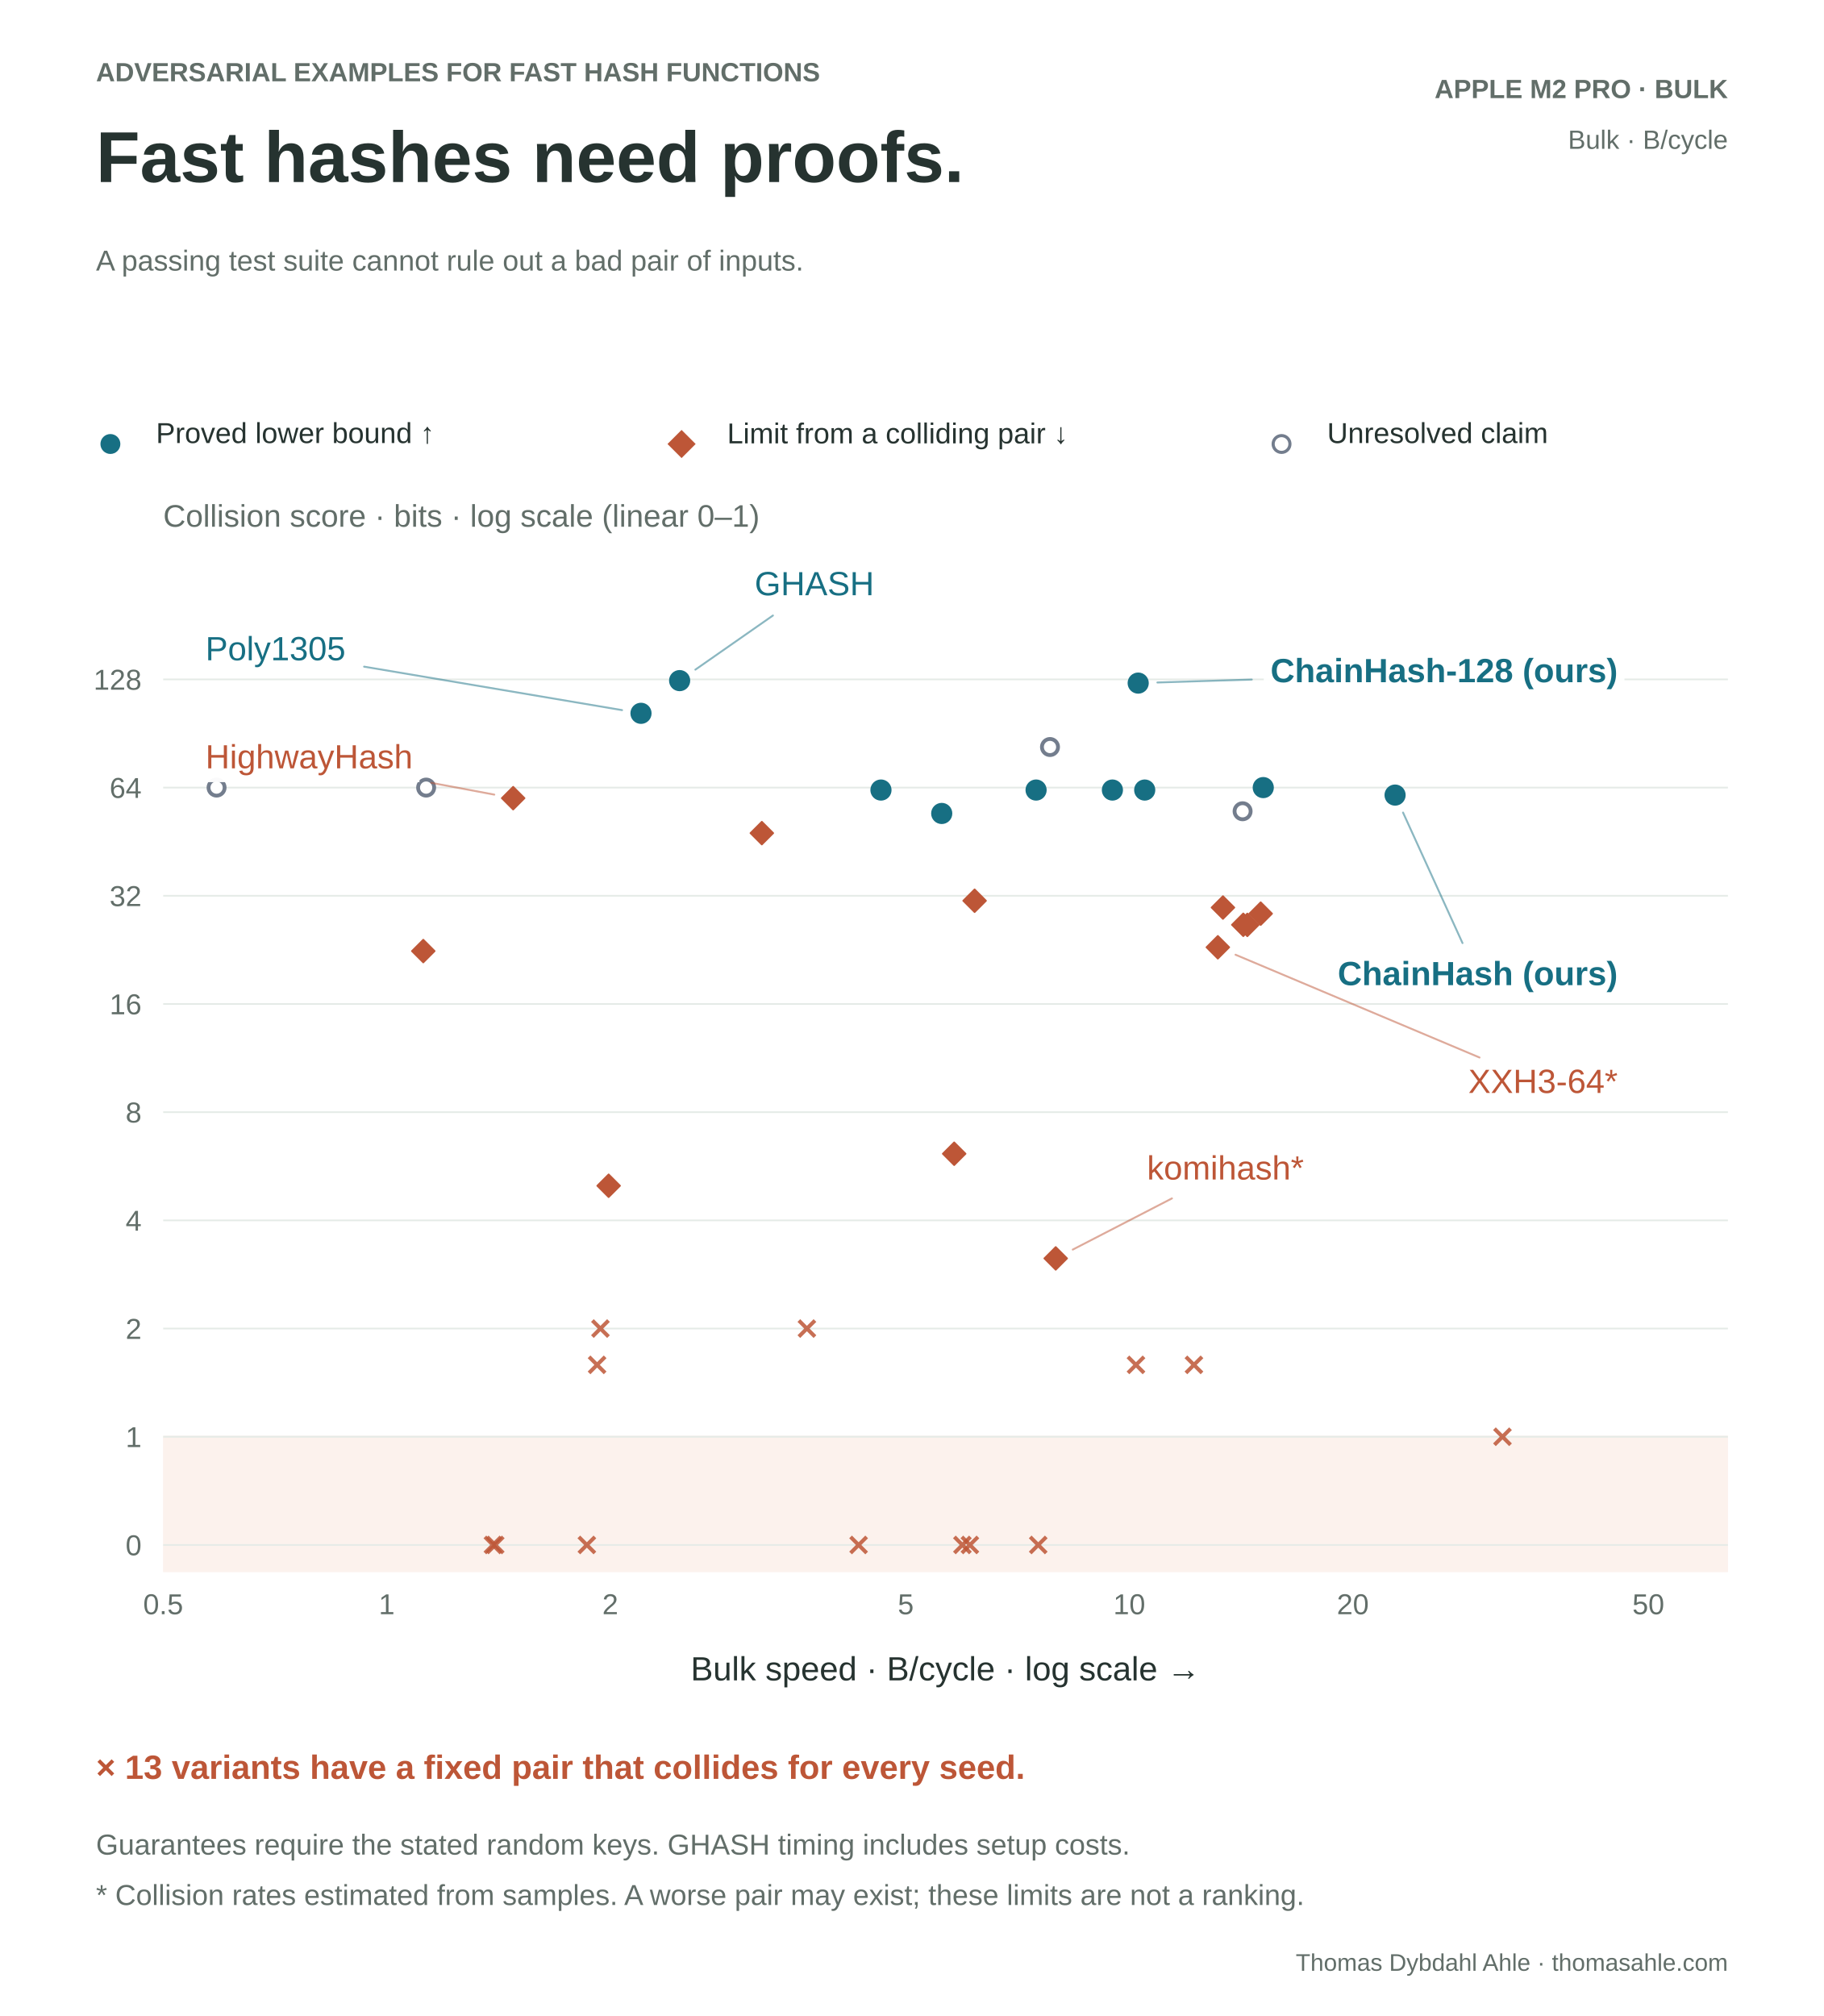
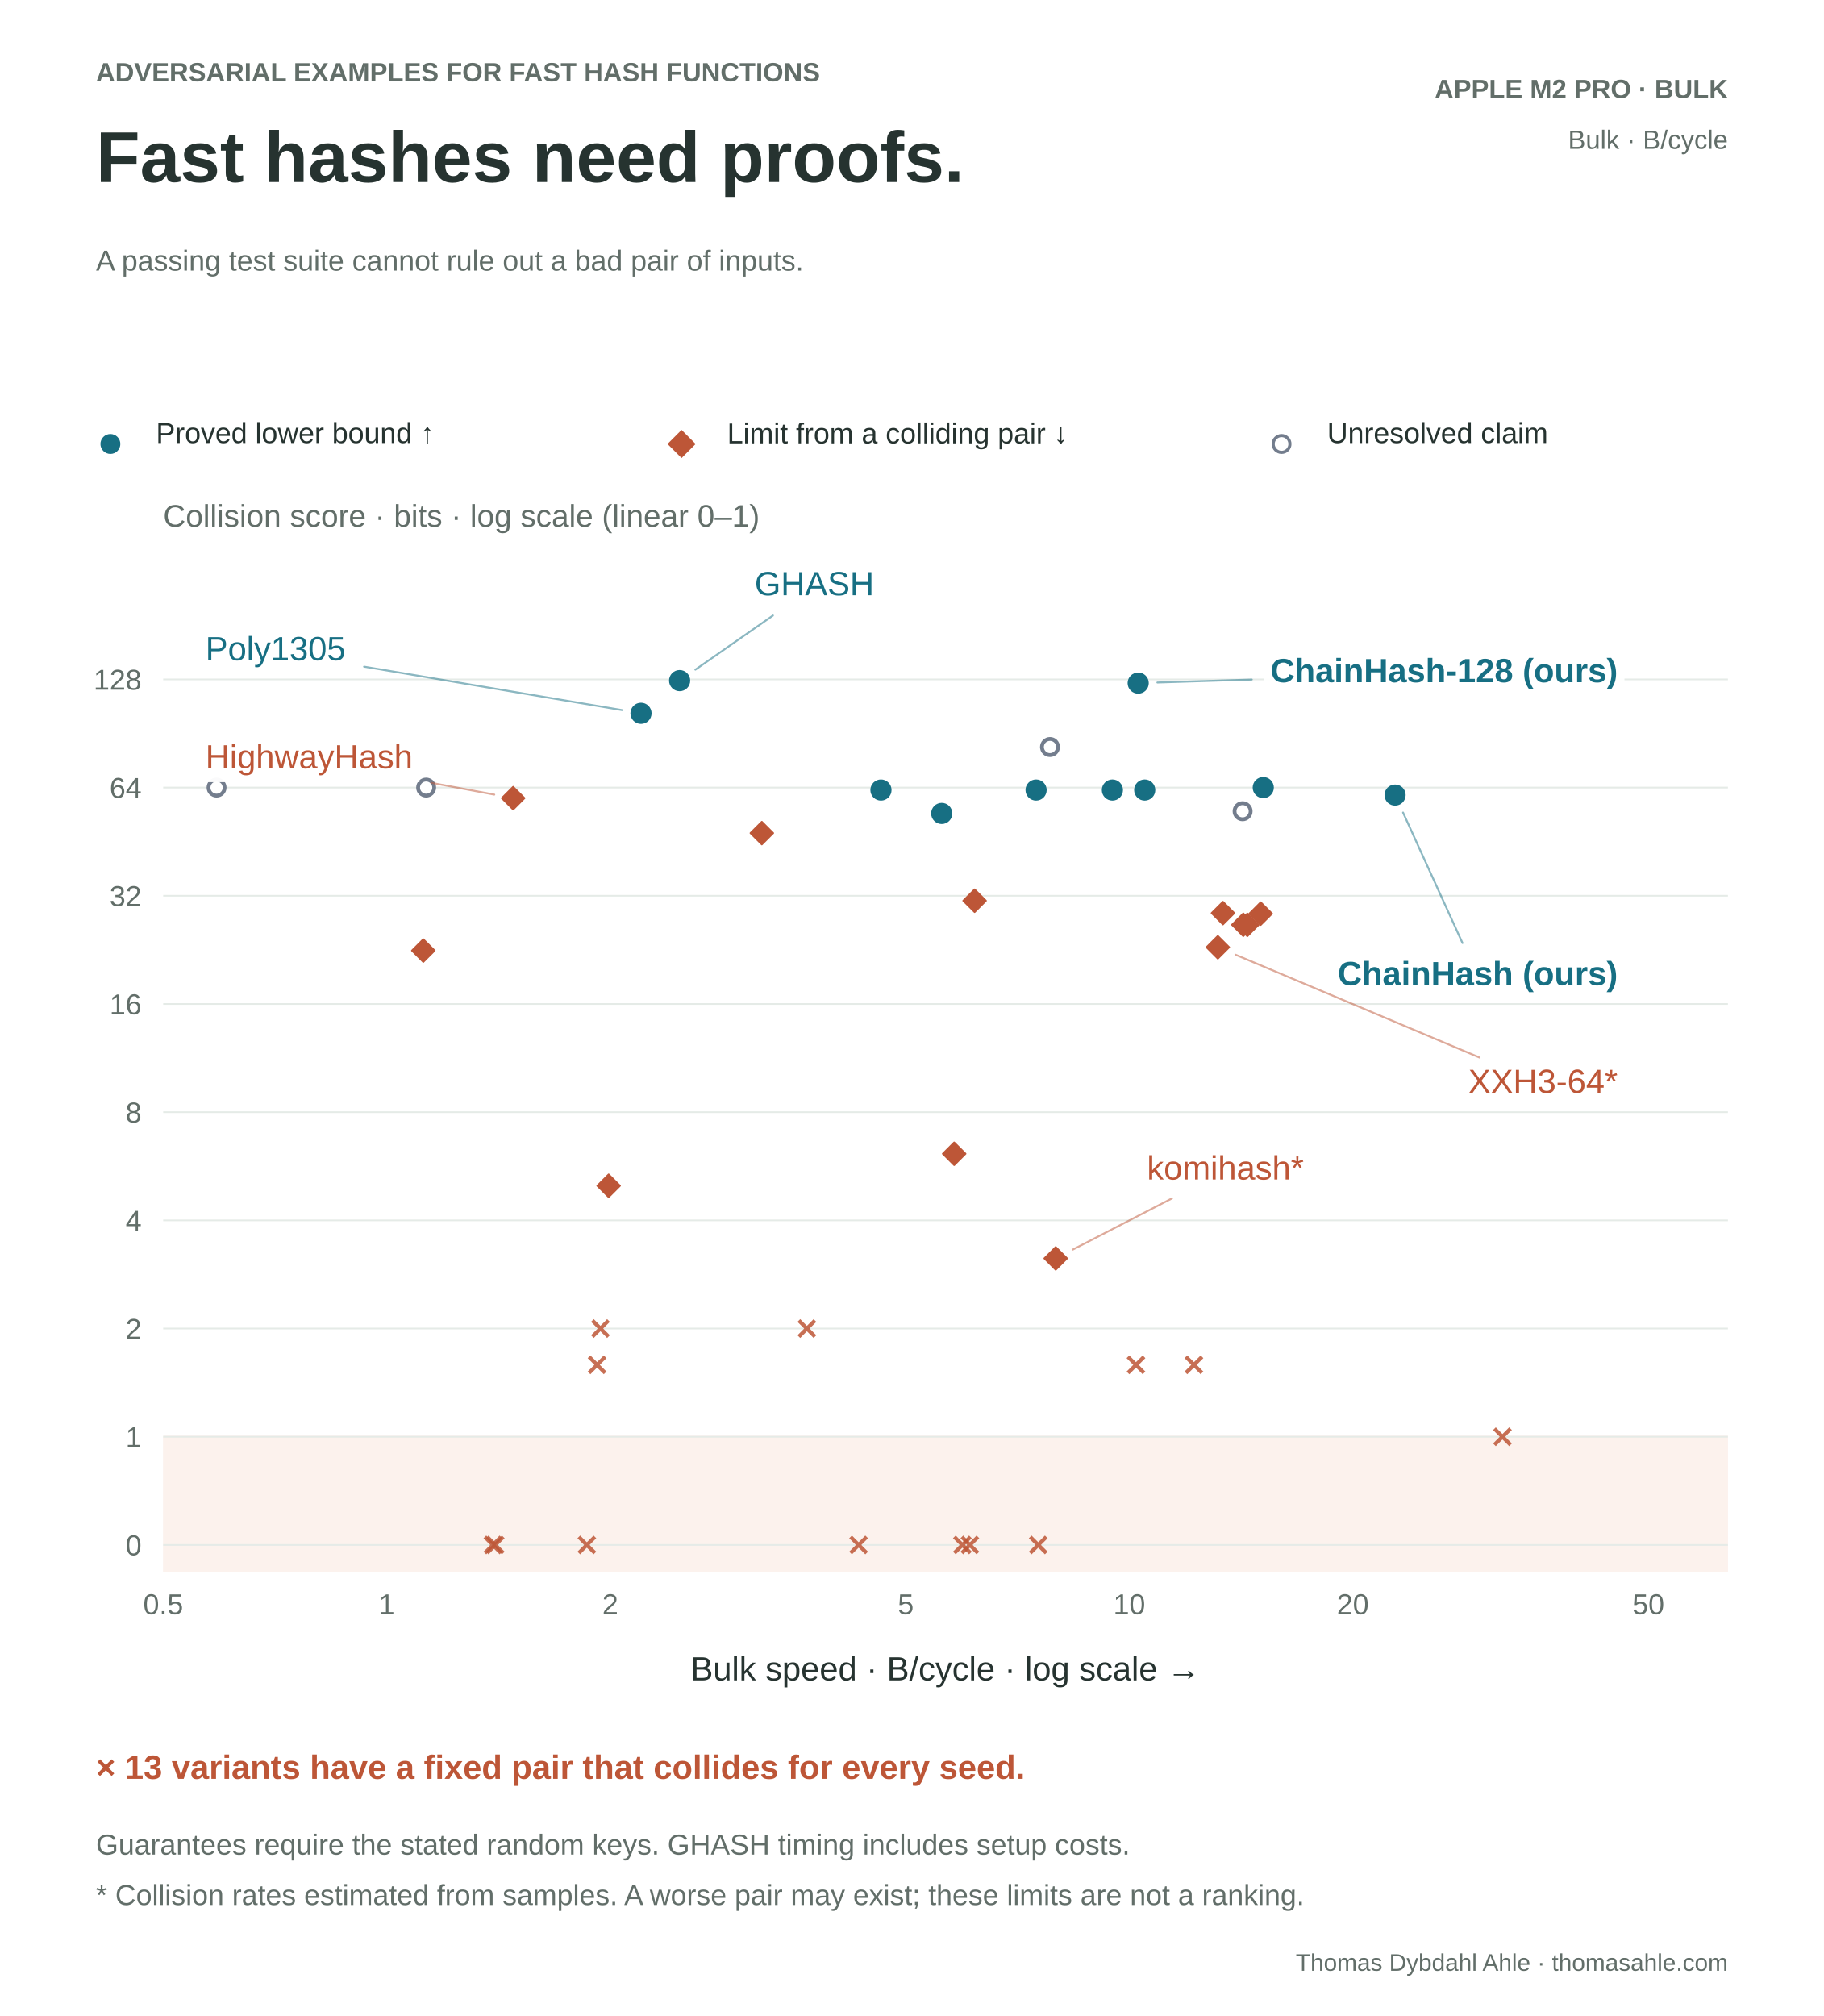
<svg xmlns="http://www.w3.org/2000/svg" xmlns:xlink="http://www.w3.org/1999/xlink" width="760pt" height="840pt" viewBox="0 0 760 840" version="1.1" role="img" aria-label="Fast hashes need proofs: collision bounds versus bulk speed on APPLE M2 PRO. Logarithmic axes; score is linear from zero to one bit.">
  <defs>
    <style type="text/css">*{stroke-linejoin: round; stroke-linecap: butt}</style>
  </defs>
  <g id="figure_1">
    <g id="patch_1">
      <path d="M 0 840  L 760 840  L 760 0  L 0 0  z " style="fill: #ffffff" />
    </g>
    <g id="axes_1">
      <g id="patch_2">
        <path d="M 68 655  L 720 655  L 720 238  L 68 238  z " style="fill: #ffffff" />
      </g>
      <g id="patch_3">
        <path d="M 68 655  L 720 655  L 720 598.649  L 68 598.649  z " clip-path="url(#p61b7d309a4)" style="fill: #fcf2ed; stroke: #fcf2ed; stroke-linejoin: miter" />
      </g>
      <g id="matplotlib.axis_1">
        <g id="xtick_1">
          <g id="line2d_1" />
          <g id="text_1">
            <text style="fill: #626e69; font: 12px 'Arial', 'DejaVu Sans', sans-serif; text-anchor: middle" x="68" y="672.589" transform="rotate(-0 68 672.5894)">0.5</text>
          </g>
        </g>
        <g id="xtick_2">
          <g id="line2d_2" />
          <g id="text_2">
            <text style="fill: #626e69; font: 12px 'Arial', 'DejaVu Sans', sans-serif; text-anchor: middle" x="161.143" y="672.589" transform="rotate(-0 161.1429 672.5894)">1</text>
          </g>
        </g>
        <g id="xtick_3">
          <g id="line2d_3" />
          <g id="text_3">
            <text style="fill: #626e69; font: 12px 'Arial', 'DejaVu Sans', sans-serif; text-anchor: middle" x="254.286" y="672.589" transform="rotate(-0 254.2857 672.5894)">2</text>
          </g>
        </g>
        <g id="xtick_4">
          <g id="line2d_4" />
          <g id="text_4">
            <text style="fill: #626e69; font: 12px 'Arial', 'DejaVu Sans', sans-serif; text-anchor: middle" x="377.414" y="672.589" transform="rotate(-0 377.4139 672.5894)">5</text>
          </g>
        </g>
        <g id="xtick_5">
          <g id="line2d_5" />
          <g id="text_5">
            <text style="fill: #626e69; font: 12px 'Arial', 'DejaVu Sans', sans-serif; text-anchor: middle" x="470.557" y="672.589" transform="rotate(-0 470.5567 672.5894)">10</text>
          </g>
        </g>
        <g id="xtick_6">
          <g id="line2d_6" />
          <g id="text_6">
            <text style="fill: #626e69; font: 12px 'Arial', 'DejaVu Sans', sans-serif; text-anchor: middle" x="563.7" y="672.589" transform="rotate(-0 563.6996 672.5894)">20</text>
          </g>
        </g>
        <g id="xtick_7">
          <g id="line2d_7" />
          <g id="text_7">
            <text style="fill: #626e69; font: 12px 'Arial', 'DejaVu Sans', sans-serif; text-anchor: middle" x="686.828" y="672.589" transform="rotate(-0 686.8277 672.5894)">50</text>
          </g>
        </g>
        <g id="text_8">
          <text style="fill: #263330; font: 14px 'Arial', 'DejaVu Sans', sans-serif; text-anchor: middle" x="394" y="700.166" transform="rotate(-0 394 700.1659)">Bulk speed · B/cycle · log scale  →</text>
        </g>
      </g>
      <g id="matplotlib.axis_2">
        <g id="ytick_1">
          <g id="line2d_8">
            <path d="M 68 643.73  L 720 643.73  " clip-path="url(#p61b7d309a4)" style="fill: none; stroke: #e5ebe7; stroke-width: 0.7; stroke-linecap: square" />
          </g>
          <g id="line2d_9" />
          <g id="text_9">
            <text style="fill: #626e69; font: 12px 'Arial', 'DejaVu Sans', sans-serif; text-anchor: end" x="59" y="648.024" transform="rotate(-0 59 648.0244)">0</text>
          </g>
        </g>
        <g id="ytick_2">
          <g id="line2d_10">
            <path d="M 68 598.649  L 720 598.649  " clip-path="url(#p61b7d309a4)" style="fill: none; stroke: #e5ebe7; stroke-width: 0.7; stroke-linecap: square" />
          </g>
          <g id="line2d_11" />
          <g id="text_10">
            <text style="fill: #626e69; font: 12px 'Arial', 'DejaVu Sans', sans-serif; text-anchor: end" x="59" y="602.943" transform="rotate(-0 59 602.9433)">1</text>
          </g>
        </g>
        <g id="ytick_3">
          <g id="line2d_12">
            <path d="M 68 553.568  L 720 553.568  " clip-path="url(#p61b7d309a4)" style="fill: none; stroke: #e5ebe7; stroke-width: 0.7; stroke-linecap: square" />
          </g>
          <g id="line2d_13" />
          <g id="text_11">
            <text style="fill: #626e69; font: 12px 'Arial', 'DejaVu Sans', sans-serif; text-anchor: end" x="59" y="557.862" transform="rotate(-0 59 557.8623)">2</text>
          </g>
        </g>
        <g id="ytick_4">
          <g id="line2d_14">
            <path d="M 68 508.486  L 720 508.486  " clip-path="url(#p61b7d309a4)" style="fill: none; stroke: #e5ebe7; stroke-width: 0.7; stroke-linecap: square" />
          </g>
          <g id="line2d_15" />
          <g id="text_12">
            <text style="fill: #626e69; font: 12px 'Arial', 'DejaVu Sans', sans-serif; text-anchor: end" x="59" y="512.781" transform="rotate(-0 59 512.7812)">4</text>
          </g>
        </g>
        <g id="ytick_5">
          <g id="line2d_16">
            <path d="M 68 463.405  L 720 463.405  " clip-path="url(#p61b7d309a4)" style="fill: none; stroke: #e5ebe7; stroke-width: 0.7; stroke-linecap: square" />
          </g>
          <g id="line2d_17" />
          <g id="text_13">
            <text style="fill: #626e69; font: 12px 'Arial', 'DejaVu Sans', sans-serif; text-anchor: end" x="59" y="467.7" transform="rotate(-0 59 467.7001)">8</text>
          </g>
        </g>
        <g id="ytick_6">
          <g id="line2d_18">
            <path d="M 68 418.324  L 720 418.324  " clip-path="url(#p61b7d309a4)" style="fill: none; stroke: #e5ebe7; stroke-width: 0.7; stroke-linecap: square" />
          </g>
          <g id="line2d_19" />
          <g id="text_14">
            <text style="fill: #626e69; font: 12px 'Arial', 'DejaVu Sans', sans-serif; text-anchor: end" x="59" y="422.619" transform="rotate(-0 59 422.619)">16</text>
          </g>
        </g>
        <g id="ytick_7">
          <g id="line2d_20">
            <path d="M 68 373.243  L 720 373.243  " clip-path="url(#p61b7d309a4)" style="fill: none; stroke: #e5ebe7; stroke-width: 0.7; stroke-linecap: square" />
          </g>
          <g id="line2d_21" />
          <g id="text_15">
            <text style="fill: #626e69; font: 12px 'Arial', 'DejaVu Sans', sans-serif; text-anchor: end" x="59" y="377.538" transform="rotate(-0 59 377.5379)">32</text>
          </g>
        </g>
        <g id="ytick_8">
          <g id="line2d_22">
            <path d="M 68 328.162  L 720 328.162  " clip-path="url(#p61b7d309a4)" style="fill: none; stroke: #e5ebe7; stroke-width: 0.7; stroke-linecap: square" />
          </g>
          <g id="line2d_23" />
          <g id="text_16">
            <text style="fill: #626e69; font: 12px 'Arial', 'DejaVu Sans', sans-serif; text-anchor: end" x="59" y="332.457" transform="rotate(-0 59 332.4568)">64</text>
          </g>
        </g>
        <g id="ytick_9">
          <g id="line2d_24">
            <path d="M 68 283.081  L 720 283.081  " clip-path="url(#p61b7d309a4)" style="fill: none; stroke: #e5ebe7; stroke-width: 0.7; stroke-linecap: square" />
          </g>
          <g id="line2d_25" />
          <g id="text_17">
            <text style="fill: #626e69; font: 12px 'Arial', 'DejaVu Sans', sans-serif; text-anchor: end" x="59" y="287.376" transform="rotate(-0 59 287.3758)">128</text>
          </g>
        </g>
      </g>
      <g id="point-city" data-point-id="city" data-speed="6.1" data-bits="0.0" tabindex="0" role="button" aria-label="CityHash64 v1.1.1: 0 bits bits; 6.1 B/cycle. Inspect result.">
        <defs>
          <path id="mbed47526d4" d="M -3.354 3.354  L 3.354 -3.354  M -3.354 -3.354  L 3.354 3.354  " style="stroke: #bd5637; stroke-opacity: 0.85; stroke-width: 1.6" />
        </defs>
        <g clip-path="url(#p61b7d309a4)">
          <use xlink:href="#mbed47526d4" x="404.135" y="643.73" style="fill: #bd5637; fill-opacity: 0.85; stroke: #bd5637; stroke-opacity: 0.85; stroke-width: 1.6" />
        </g>
        <circle cx="404.135" cy="643.73" r="12" fill="transparent" class="point-hit" />
        <circle cx="404.135" cy="643.73" r="10" fill="none" stroke="#263330" stroke-width="1.4" opacity="0" class="point-ring" />
      </g>
      <g id="point-farm" data-point-id="farm" data-speed="5.96" data-bits="0.0" tabindex="0" role="button" aria-label="FarmHash64 NA v1.1: 0 bits bits; 5.96 B/cycle. Inspect result.">
        <g clip-path="url(#p61b7d309a4)">
          <use xlink:href="#mbed47526d4" x="401.015" y="643.73" style="fill: #bd5637; fill-opacity: 0.85; stroke: #bd5637; stroke-opacity: 0.85; stroke-width: 1.6" />
        </g>
        <circle cx="401.015" cy="643.73" r="12" fill="transparent" class="point-hit" />
        <circle cx="401.015" cy="643.73" r="10" fill="none" stroke="#263330" stroke-width="1.4" opacity="0" class="point-ring" />
      </g>
      <g id="point-murmur" data-point-id="murmur" data-speed="1.92" data-bits="1.584962500721156" tabindex="0" role="button" aria-label="MurmurHash3 x64_128: at most 1.59 bits (cap) bits; 1.92 B/cycle. Inspect result.">
        <g clip-path="url(#p61b7d309a4)">
          <use xlink:href="#mbed47526d4" x="248.8" y="568.695" style="fill: #bd5637; fill-opacity: 0.85; stroke: #bd5637; stroke-opacity: 0.85; stroke-width: 1.6" />
        </g>
        <circle cx="248.8" cy="568.695" r="12" fill="transparent" class="point-hit" />
        <circle cx="248.8" cy="568.695" r="10" fill="none" stroke="#263330" stroke-width="1.4" opacity="0" class="point-ring" />
      </g>
      <g id="point-mx3" data-point-id="mx3" data-speed="4.32" data-bits="0.0" tabindex="0" role="button" aria-label="mx3 v3: 0 bits bits; 4.32 B/cycle. Inspect result.">
        <g clip-path="url(#p61b7d309a4)">
          <use xlink:href="#mbed47526d4" x="357.77" y="643.73" style="fill: #bd5637; fill-opacity: 0.85; stroke: #bd5637; stroke-opacity: 0.85; stroke-width: 1.6" />
        </g>
        <circle cx="357.77" cy="643.73" r="12" fill="transparent" class="point-hit" />
        <circle cx="357.77" cy="643.73" r="10" fill="none" stroke="#263330" stroke-width="1.4" opacity="0" class="point-ring" />
      </g>
      <g id="point-fasthash-64" data-point-id="fasthash-64" data-speed="1.39" data-bits="0.0" tabindex="0" role="button" aria-label="fasthash-64: 0 bits bits; 1.39 B/cycle. Inspect result.">
        <g clip-path="url(#p61b7d309a4)">
          <use xlink:href="#mbed47526d4" x="205.394" y="643.73" style="fill: #bd5637; fill-opacity: 0.85; stroke: #bd5637; stroke-opacity: 0.85; stroke-width: 1.6" />
        </g>
        <circle cx="205.394" cy="643.73" r="12" fill="transparent" class="point-hit" />
        <circle cx="205.394" cy="643.73" r="10" fill="none" stroke="#263330" stroke-width="1.4" opacity="0" class="point-ring" />
      </g>
      <g id="point-fasthash-32" data-point-id="fasthash-32" data-speed="1.4" data-bits="0.0" tabindex="0" role="button" aria-label="fasthash-32: 0 bits bits; 1.4 B/cycle. Inspect result.">
        <g clip-path="url(#p61b7d309a4)">
          <use xlink:href="#mbed47526d4" x="206.357" y="643.73" style="fill: #bd5637; fill-opacity: 0.85; stroke: #bd5637; stroke-opacity: 0.85; stroke-width: 1.6" />
        </g>
        <circle cx="206.357" cy="643.73" r="12" fill="transparent" class="point-hit" />
        <circle cx="206.357" cy="643.73" r="10" fill="none" stroke="#263330" stroke-width="1.4" opacity="0" class="point-ring" />
      </g>
-       <g id="point-muse" data-point-id="muse" data-speed="10.21" data-bits="1.584962500721156" tabindex="0" role="button" aria-label="MuseAir v0.3: at most 1.59 bits (cap) bits; 10.21 B/cycle. Inspect result.">
+       <g id="point-muse" data-point-id="muse" data-speed="10.21" data-bits="1.584962500721156" tabindex="0" role="button" aria-label="MuseAir v0.3 (SMHasher3); current v2 untested: at most 1.59 bits (cap); version-bound to v0.3 bits; 10.21 B/cycle. Inspect result.">
        <g clip-path="url(#p61b7d309a4)">
          <use xlink:href="#mbed47526d4" x="473.349" y="568.695" style="fill: #bd5637; fill-opacity: 0.85; stroke: #bd5637; stroke-opacity: 0.85; stroke-width: 1.6" />
        </g>
        <circle cx="473.349" cy="568.695" r="12" fill="transparent" class="point-hit" />
        <circle cx="473.349" cy="568.695" r="10" fill="none" stroke="#263330" stroke-width="1.4" opacity="0" class="point-ring" />
      </g>
      <g id="point-komi" data-point-id="komi" data-speed="7.96" data-bits="3.13512916189466" tabindex="0" role="button" aria-label="komihash v5.27 / v5.34: at most 3.14 bits (cap; sampled) bits; 7.96 B/cycle. Inspect result.">
        <defs>
          <path id="ma47640ded7" d="M -0 4.743  L 4.743 0  L 0 -4.743  L -4.743 -0  z " style="stroke: #bd5637; stroke-width: 0.7" />
        </defs>
        <g clip-path="url(#p61b7d309a4)">
          <use xlink:href="#ma47640ded7" x="439.898" y="524.331" style="fill: #bd5637; stroke: #bd5637; stroke-width: 0.7" />
        </g>
        <circle cx="439.898" cy="524.331" r="12" fill="transparent" class="point-hit" />
        <circle cx="439.898" cy="524.331" r="10" fill="none" stroke="#263330" stroke-width="1.4" opacity="0" class="point-ring" />
      </g>
      <g id="point-t1ha" data-point-id="t1ha" data-speed="6.19" data-bits="31.0" tabindex="0" role="button" aria-label="t1ha2_atonce-64 v2.1.4: at most 31 bits (cap; sampled) bits; 6.19 B/cycle. Inspect result.">
        <g clip-path="url(#p61b7d309a4)">
          <use xlink:href="#ma47640ded7" x="406.103" y="375.308" style="fill: #bd5637; stroke: #bd5637; stroke-width: 0.7" />
        </g>
        <circle cx="406.103" cy="375.308" r="12" fill="transparent" class="point-hit" />
        <circle cx="406.103" cy="375.308" r="10" fill="none" stroke="#263330" stroke-width="1.4" opacity="0" class="point-ring" />
      </g>
      <g id="point-a5" data-point-id="a5" data-speed="3.2" data-bits="47.80910046980944" tabindex="0" role="button" aria-label="a5hash v5.21, 64-bit: at most 47.81 bits (cap) bits; 3.2 B/cycle. Inspect result.">
        <g clip-path="url(#p61b7d309a4)">
          <use xlink:href="#ma47640ded7" x="317.443" y="347.132" style="fill: #bd5637; stroke: #bd5637; stroke-width: 0.7" />
        </g>
        <circle cx="317.443" cy="347.132" r="12" fill="transparent" class="point-hit" />
        <circle cx="317.443" cy="347.132" r="10" fill="none" stroke="#263330" stroke-width="1.4" opacity="0" class="point-ring" />
      </g>
      <g id="point-a5wide" data-point-id="a5wide" data-speed="12.22" data-bits="1.584962500721156" tabindex="0" role="button" aria-label="a5hash v5.21, 128-bit: at most 1.59 bits (cap) bits; 12.22 B/cycle. Inspect result.">
        <g clip-path="url(#p61b7d309a4)">
          <use xlink:href="#mbed47526d4" x="497.498" y="568.695" style="fill: #bd5637; fill-opacity: 0.85; stroke: #bd5637; stroke-opacity: 0.85; stroke-width: 1.6" />
        </g>
        <circle cx="497.498" cy="568.695" r="12" fill="transparent" class="point-hit" />
        <circle cx="497.498" cy="568.695" r="10" fill="none" stroke="#263330" stroke-width="1.4" opacity="0" class="point-ring" />
      </g>
      <g id="point-rapid3" data-point-id="rapid3" data-speed="15.03" data-bits="28.540568381362704" tabindex="0" role="button" aria-label="rapidhash v3: at most 28.5 bits (cap; sampled); 95% Poisson interval [27.7, 29.5] bits; 15.03 B/cycle. Inspect result.">
        <g clip-path="url(#p61b7d309a4)">
          <use xlink:href="#ma47640ded7" x="525.31" y="380.684" style="fill: #bd5637; stroke: #bd5637; stroke-width: 0.7" />
        </g>
        <circle cx="525.31" cy="380.684" r="12" fill="transparent" class="point-hit" />
        <circle cx="525.31" cy="380.684" r="10" fill="none" stroke="#263330" stroke-width="1.4" opacity="0" class="point-ring" />
      </g>
      <g id="point-foldhash-fast" data-point-id="foldhash-fast" data-speed="14.24" data-bits="26.57111644798981" tabindex="0" role="button" aria-label="foldhash-fast 0.2.0: at most 26.5711 bits (cap; sampled); 95% Poisson [26.5173, 26.6255] bits; 14.24 B/cycle. Inspect result.">
        <g clip-path="url(#p61b7d309a4)">
          <use xlink:href="#ma47640ded7" x="518.055" y="385.335" style="fill: #bd5637; stroke: #bd5637; stroke-width: 0.7" />
        </g>
        <circle cx="518.055" cy="385.335" r="12" fill="transparent" class="point-hit" />
        <circle cx="518.055" cy="385.335" r="10" fill="none" stroke="#263330" stroke-width="1.4" opacity="0" class="point-ring" />
      </g>
      <g id="point-foldhash-quality" data-point-id="foldhash-quality" data-speed="14.42" data-bits="26.557056504151273" tabindex="0" role="button" aria-label="foldhash-quality 0.2.0: at most 26.5571 bits (cap; sampled); 95% Poisson [26.4499, 26.6663] bits; 14.42 B/cycle. Inspect result.">
        <g clip-path="url(#p61b7d309a4)">
          <use xlink:href="#ma47640ded7" x="519.743" y="385.369" style="fill: #bd5637; stroke: #bd5637; stroke-width: 0.7" />
        </g>
        <circle cx="519.743" cy="385.369" r="12" fill="transparent" class="point-hit" />
        <circle cx="519.743" cy="385.369" r="10" fill="none" stroke="#263330" stroke-width="1.4" opacity="0" class="point-ring" />
      </g>
      <g id="point-mum" data-point-id="mum" data-speed="7.54" data-bits="0.0" tabindex="0" role="button" aria-label="MUM v3: 0 bits bits; 7.54 B/cycle. Inspect result.">
        <g clip-path="url(#p61b7d309a4)">
          <use xlink:href="#mbed47526d4" x="432.614" y="643.73" style="fill: #bd5637; fill-opacity: 0.85; stroke: #bd5637; stroke-opacity: 0.85; stroke-width: 1.6" />
        </g>
        <circle cx="432.614" cy="643.73" r="12" fill="transparent" class="point-hit" />
        <circle cx="432.614" cy="643.73" r="10" fill="none" stroke="#263330" stroke-width="1.4" opacity="0" class="point-ring" />
      </g>
      <g id="point-mir" data-point-id="mir" data-speed="1.86" data-bits="0.0" tabindex="0" role="button" aria-label="mir.exact / mir.inexact: 0 bits bits; 1.86 B/cycle. Inspect result.">
        <g clip-path="url(#p61b7d309a4)">
          <use xlink:href="#mbed47526d4" x="244.534" y="643.73" style="fill: #bd5637; fill-opacity: 0.85; stroke: #bd5637; stroke-opacity: 0.85; stroke-width: 1.6" />
        </g>
        <circle cx="244.534" cy="643.73" r="12" fill="transparent" class="point-hit" />
        <circle cx="244.534" cy="643.73" r="10" fill="none" stroke="#263330" stroke-width="1.4" opacity="0" class="point-ring" />
      </g>
      <g id="point-xxh3-64" data-point-id="xxh3-64" data-speed="13.16" data-bits="23.008478153924305" tabindex="0" role="button" aria-label="XXH3-64 0.8.3: at most 23.01 bits (cap; 95% interval 22.919839043866432–23.098503065606845) bits; 13.16 B/cycle. Inspect result.">
        <g clip-path="url(#p61b7d309a4)">
          <use xlink:href="#ma47640ded7" x="507.456" y="394.698" style="fill: #bd5637; stroke: #bd5637; stroke-width: 0.7" />
        </g>
        <circle cx="507.456" cy="394.698" r="12" fill="transparent" class="point-hit" />
        <circle cx="507.456" cy="394.698" r="10" fill="none" stroke="#263330" stroke-width="1.4" opacity="0" class="point-ring" />
      </g>
-       <g id="point-xxh3-128" data-point-id="xxh3-128" data-speed="13.37" data-bits="29.67807190511264" tabindex="0" role="button" aria-label="XXH3-128 0.8.3: at most 29.7 bits (cap; sampled); 95% Poisson interval [28.5, 31.3] bits; 13.37 B/cycle. Inspect result.">
-         <g clip-path="url(#p61b7d309a4)">
-           <use xlink:href="#ma47640ded7" x="509.584" y="378.142" style="fill: #bd5637; stroke: #bd5637; stroke-width: 0.7" />
-         </g>
-         <circle cx="509.584" cy="378.142" r="12" fill="transparent" class="point-hit" />
-         <circle cx="509.584" cy="378.142" r="10" fill="none" stroke="#263330" stroke-width="1.4" opacity="0" class="point-ring" />
+       <g id="point-xxh3-128" data-point-id="xxh3-128" data-speed="13.37" data-bits="28.634" tabindex="0" role="button" aria-label="XXH3-128 0.8.3: at most 28.6 bits (cap; sampled); 95% Poisson interval [28.4, 28.9] bits; 13.37 B/cycle. Inspect result.">
+         <g clip-path="url(#p61b7d309a4)">
+           <use xlink:href="#ma47640ded7" x="509.584" y="380.472" style="fill: #bd5637; stroke: #bd5637; stroke-width: 0.7" />
+         </g>
+         <circle cx="509.584" cy="380.472" r="12" fill="transparent" class="point-hit" />
+         <circle cx="509.584" cy="380.472" r="10" fill="none" stroke="#263330" stroke-width="1.4" opacity="0" class="point-ring" />
      </g>
      <g id="point-highway" data-point-id="highway" data-speed="1.48" data-bits="59.8075787461754" tabindex="0" role="button" aria-label="HighwayHash-64, frozen: at most 59.81 bits (cap) bits; 1.48 B/cycle. Inspect result.">
        <g clip-path="url(#p61b7d309a4)">
          <use xlink:href="#ma47640ded7" x="213.824" y="332.569" style="fill: #bd5637; stroke: #bd5637; stroke-width: 0.7" />
        </g>
        <circle cx="213.824" cy="332.569" r="12" fill="transparent" class="point-hit" />
        <circle cx="213.824" cy="332.569" r="10" fill="none" stroke="#263330" stroke-width="1.4" opacity="0" class="point-ring" />
      </g>
      <g id="point-spooky" data-point-id="spooky" data-speed="5.81" data-bits="6.129270753827899" tabindex="0" role="button" aria-label="SpookyHash V2-64: at most 6.13 bits (cap; sampled) bits; 5.81 B/cycle. Inspect result.">
        <g clip-path="url(#p61b7d309a4)">
          <use xlink:href="#ma47640ded7" x="397.59" y="480.729" style="fill: #bd5637; stroke: #bd5637; stroke-width: 0.7" />
        </g>
        <circle cx="397.59" cy="480.729" r="12" fill="transparent" class="point-hit" />
        <circle cx="397.59" cy="480.729" r="10" fill="none" stroke="#263330" stroke-width="1.4" opacity="0" class="point-ring" />
      </g>
      <g id="point-pengyhash" data-point-id="pengyhash" data-speed="3.68" data-bits="2.0" tabindex="0" role="button" aria-label="pengyhash v0.3: at most 2 bits (cap) bits; 3.68 B/cycle. Inspect result.">
        <g clip-path="url(#p61b7d309a4)">
          <use xlink:href="#mbed47526d4" x="336.224" y="553.568" style="fill: #bd5637; fill-opacity: 0.85; stroke: #bd5637; stroke-opacity: 0.85; stroke-width: 1.6" />
        </g>
        <circle cx="336.224" cy="553.568" r="12" fill="transparent" class="point-hit" />
        <circle cx="336.224" cy="553.568" r="10" fill="none" stroke="#263330" stroke-width="1.4" opacity="0" class="point-ring" />
      </g>
      <g id="point-nmhash32" data-point-id="nmhash32" data-speed="1.99" data-bits="4.993026634712533" tabindex="0" role="button" aria-label="nmhash32 v2: at most 4.994 bits (cap) bits; 1.99 B/cycle. Inspect result.">
        <g clip-path="url(#p61b7d309a4)">
          <use xlink:href="#ma47640ded7" x="253.612" y="494.064" style="fill: #bd5637; stroke: #bd5637; stroke-width: 0.7" />
        </g>
        <circle cx="253.612" cy="494.064" r="12" fill="transparent" class="point-hit" />
        <circle cx="253.612" cy="494.064" r="10" fill="none" stroke="#263330" stroke-width="1.4" opacity="0" class="point-ring" />
      </g>
      <g id="point-nmhash32x" data-point-id="nmhash32x" data-speed="1.94" data-bits="2.0" tabindex="0" role="button" aria-label="nmhash32x v2: at most 2 bits (cap) bits; 1.94 B/cycle. Inspect result.">
        <g clip-path="url(#p61b7d309a4)">
          <use xlink:href="#mbed47526d4" x="250.193" y="553.568" style="fill: #bd5637; fill-opacity: 0.85; stroke: #bd5637; stroke-opacity: 0.85; stroke-width: 1.6" />
        </g>
        <circle cx="250.193" cy="553.568" r="12" fill="transparent" class="point-hit" />
        <circle cx="250.193" cy="553.568" r="10" fill="none" stroke="#263330" stroke-width="1.4" opacity="0" class="point-ring" />
      </g>
      <g id="point-gx" data-point-id="gx" data-speed="31.81" data-bits="1.0" tabindex="0" role="button" aria-label="gxhash-64 v3.5.0: at most 1 bits (cap) bits; 31.81 B/cycle. Inspect result.">
        <g clip-path="url(#p61b7d309a4)">
          <use xlink:href="#mbed47526d4" x="626.057" y="598.649" style="fill: #bd5637; fill-opacity: 0.85; stroke: #bd5637; stroke-opacity: 0.85; stroke-width: 1.6" />
        </g>
        <circle cx="626.057" cy="598.649" r="12" fill="transparent" class="point-hit" />
        <circle cx="626.057" cy="598.649" r="10" fill="none" stroke="#263330" stroke-width="1.4" opacity="0" class="point-ring" />
      </g>
-       <g id="point-ahash" data-point-id="ahash" data-speed="1.12" data-bits="22.454208096559523" tabindex="0" role="button" aria-label="aHash 0.8.12, AES path: at most 22.45 bits (cap; sampled); 95% ≈ ±0.06 bits bits; 1.12 B/cycle. Inspect result.">
-         <g clip-path="url(#p61b7d309a4)">
-           <use xlink:href="#ma47640ded7" x="176.372" y="396.284" style="fill: #bd5637; stroke: #bd5637; stroke-width: 0.7" />
-         </g>
-         <circle cx="176.372" cy="396.284" r="12" fill="transparent" class="point-hit" />
-         <circle cx="176.372" cy="396.284" r="10" fill="none" stroke="#263330" stroke-width="1.4" opacity="0" class="point-ring" />
+       <g id="point-ahash" data-point-id="ahash" data-speed="1.12" data-bits="22.5222" tabindex="0" role="button" aria-label="aHash 0.8.12, AES path: at most 22.52 bits (cap; sampled); 95% ≈ ±0.02 bits bits; 1.12 B/cycle. Inspect result.">
+         <g clip-path="url(#p61b7d309a4)">
+           <use xlink:href="#ma47640ded7" x="176.372" y="396.087" style="fill: #bd5637; stroke: #bd5637; stroke-width: 0.7" />
+         </g>
+         <circle cx="176.372" cy="396.087" r="12" fill="transparent" class="point-hit" />
+         <circle cx="176.372" cy="396.087" r="10" fill="none" stroke="#263330" stroke-width="1.4" opacity="0" class="point-ring" />
      </g>
      <g id="point-siphash-1-3" data-point-id="siphash-1-3" data-speed="1.13" data-bits="64" tabindex="0" role="button" aria-label="SipHash-1-3: 64 bits · cryptographic assumption; best known attack far below 2^-64 (see records/siphash/) bits; 1.13 B/cycle. Inspect result.">
        <defs>
          <path id="m716f67a578" d="M 0 3.354  C 0.89 3.354 1.743 3.001 2.372 2.372  C 3.001 1.743 3.354 0.89 3.354 0  C 3.354 -0.89 3.001 -1.743 2.372 -2.372  C 1.743 -3.001 0.89 -3.354 0 -3.354  C -0.89 -3.354 -1.743 -3.001 -2.372 -2.372  C -3.001 -1.743 -3.354 -0.89 -3.354 0  C -3.354 0.89 -3.001 1.743 -2.372 2.372  C -1.743 3.001 -0.89 3.354 0 3.354  z " style="stroke: #737d8d; stroke-width: 1.6" />
        </defs>
        <g clip-path="url(#p61b7d309a4)">
          <use xlink:href="#m716f67a578" x="177.566" y="328.162" style="fill: #ffffff; stroke: #737d8d; stroke-width: 1.6" />
        </g>
        <circle cx="177.566" cy="328.162" r="12" fill="transparent" class="point-hit" />
        <circle cx="177.566" cy="328.162" r="10" fill="none" stroke="#263330" stroke-width="1.4" opacity="0" class="point-ring" />
      </g>
      <g id="point-siphash-2-4" data-point-id="siphash-2-4" data-speed="0.59" data-bits="64" tabindex="0" role="button" aria-label="SipHash-2-4: 64 bits · cryptographic assumption; best known attack far below 2^-64 (see records/siphash/) bits; 0.59 B/cycle. Inspect result.">
        <g clip-path="url(#p61b7d309a4)">
          <use xlink:href="#m716f67a578" x="90.241" y="328.162" style="fill: #ffffff; stroke: #737d8d; stroke-width: 1.6" />
        </g>
        <circle cx="90.241" cy="328.162" r="12" fill="transparent" class="point-hit" />
        <circle cx="90.241" cy="328.162" r="10" fill="none" stroke="#263330" stroke-width="1.4" opacity="0" class="point-ring" />
      </g>
      <g id="point-polymur" data-point-id="polymur" data-speed="5.59" data-bits="54.22679349755191" tabindex="0" role="button" aria-label="PolymurHash 2.0: ≥ 54.2267 bits (proved) bits; 5.59 B/cycle. Inspect result.">
        <defs>
          <path id="m587f84937d" d="M 0 4.062  C 1.077 4.062 2.111 3.634 2.872 2.872  C 3.634 2.111 4.062 1.077 4.062 0  C 4.062 -1.077 3.634 -2.111 2.872 -2.872  C 2.111 -3.634 1.077 -4.062 0 -4.062  C -1.077 -4.062 -2.111 -3.634 -2.872 -2.872  C -3.634 -2.111 -4.062 -1.077 -4.062 0  C -4.062 1.077 -3.634 2.111 -2.872 2.872  C -2.111 3.634 -1.077 4.062 0 4.062  z " style="stroke: #176f83; stroke-width: 0.7" />
        </defs>
        <g clip-path="url(#p61b7d309a4)">
          <use xlink:href="#m587f84937d" x="392.402" y="338.94" style="fill: #176f83; stroke: #176f83; stroke-width: 0.7" />
        </g>
        <circle cx="392.402" cy="338.94" r="12" fill="transparent" class="point-hit" />
        <circle cx="392.402" cy="338.94" r="10" fill="none" stroke="#263330" stroke-width="1.4" opacity="0" class="point-ring" />
      </g>
      <g id="point-poly1305" data-point-id="poly1305" data-speed="2.2" data-bits="103" tabindex="0" role="button" aria-label="Poly1305: ≥ 103 bits (proved) bits; 2.2 B/cycle. Inspect result.">
        <g clip-path="url(#p61b7d309a4)">
          <use xlink:href="#m587f84937d" x="267.093" y="297.214" style="fill: #176f83; stroke: #176f83; stroke-width: 0.7" />
        </g>
        <circle cx="267.093" cy="297.214" r="12" fill="transparent" class="point-hit" />
        <circle cx="267.093" cy="297.214" r="10" fill="none" stroke="#263330" stroke-width="1.4" opacity="0" class="point-ring" />
      </g>
      <g id="point-ghash" data-point-id="ghash" data-speed="2.48" data-bits="127" tabindex="0" role="button" aria-label="GHASH: ≥ 127 bits (proved) bits; 2.48 B/cycle. Inspect result.">
        <g clip-path="url(#p61b7d309a4)">
          <use xlink:href="#m587f84937d" x="283.192" y="283.591" style="fill: #176f83; stroke: #176f83; stroke-width: 0.7" />
        </g>
        <circle cx="283.192" cy="283.591" r="12" fill="transparent" class="point-hit" />
        <circle cx="283.192" cy="283.591" r="10" fill="none" stroke="#263330" stroke-width="1.4" opacity="0" class="point-ring" />
      </g>
      <g id="point-halftimehash-64" data-point-id="halftimehash-64" data-speed="4.63" data-bits="63" tabindex="0" role="button" aria-label="HalftimeHash 64: ≥ 63 bits (proved) bits; 4.63 B/cycle. Inspect result.">
        <g clip-path="url(#p61b7d309a4)">
          <use xlink:href="#m587f84937d" x="367.083" y="329.186" style="fill: #176f83; stroke: #176f83; stroke-width: 0.7" />
        </g>
        <circle cx="367.083" cy="329.186" r="12" fill="transparent" class="point-hit" />
        <circle cx="367.083" cy="329.186" r="10" fill="none" stroke="#263330" stroke-width="1.4" opacity="0" class="point-ring" />
      </g>
      <g id="point-halftimehash-128" data-point-id="halftimehash-128" data-speed="9.49" data-bits="63" tabindex="0" role="button" aria-label="HalftimeHash 128: ≥ 63 bits (proved) bits; 9.49 B/cycle. Inspect result.">
        <g clip-path="url(#p61b7d309a4)">
          <use xlink:href="#m587f84937d" x="463.523" y="329.186" style="fill: #176f83; stroke: #176f83; stroke-width: 0.7" />
        </g>
        <circle cx="463.523" cy="329.186" r="12" fill="transparent" class="point-hit" />
        <circle cx="463.523" cy="329.186" r="10" fill="none" stroke="#263330" stroke-width="1.4" opacity="0" class="point-ring" />
      </g>
      <g id="point-halftimehash-256" data-point-id="halftimehash-256" data-speed="10.49" data-bits="63" tabindex="0" role="button" aria-label="HalftimeHash 256: ≥ 63 bits (proved) bits; 10.49 B/cycle. Inspect result.">
        <g clip-path="url(#p61b7d309a4)">
          <use xlink:href="#m587f84937d" x="476.985" y="329.186" style="fill: #176f83; stroke: #176f83; stroke-width: 0.7" />
        </g>
        <circle cx="476.985" cy="329.186" r="12" fill="transparent" class="point-hit" />
        <circle cx="476.985" cy="329.186" r="10" fill="none" stroke="#263330" stroke-width="1.4" opacity="0" class="point-ring" />
      </g>
      <g id="point-halftimehash-512" data-point-id="halftimehash-512" data-speed="7.49" data-bits="63" tabindex="0" role="button" aria-label="HalftimeHash 512: ≥ 63 bits (proved) bits; 7.49 B/cycle. Inspect result.">
        <g clip-path="url(#p61b7d309a4)">
          <use xlink:href="#m587f84937d" x="431.72" y="329.186" style="fill: #176f83; stroke: #176f83; stroke-width: 0.7" />
        </g>
        <circle cx="431.72" cy="329.186" r="12" fill="transparent" class="point-hit" />
        <circle cx="431.72" cy="329.186" r="10" fill="none" stroke="#263330" stroke-width="1.4" opacity="0" class="point-ring" />
      </g>
      <g id="point-umash" data-point-id="umash" data-speed="14.21" data-bits="55" tabindex="0" role="button" aria-label="UMASH-64: 55 (claimed) bits; 14.21 B/cycle. Inspect result.">
        <g clip-path="url(#p61b7d309a4)">
          <use xlink:href="#m716f67a578" x="517.771" y="338.019" style="fill: #ffffff; stroke: #737d8d; stroke-width: 1.6" />
        </g>
        <circle cx="517.771" cy="338.019" r="12" fill="transparent" class="point-hit" />
        <circle cx="517.771" cy="338.019" r="10" fill="none" stroke="#263330" stroke-width="1.4" opacity="0" class="point-ring" />
      </g>
      <g id="point-umash128" data-point-id="umash128" data-speed="7.82" data-bits="83" tabindex="0" role="button" aria-label="UMASH-128 fingerprint: 83 (claimed) bits; 7.82 B/cycle. Inspect result.">
        <g clip-path="url(#p61b7d309a4)">
          <use xlink:href="#m716f67a578" x="437.513" y="311.255" style="fill: #ffffff; stroke: #737d8d; stroke-width: 1.6" />
        </g>
        <circle cx="437.513" cy="311.255" r="12" fill="transparent" class="point-hit" />
        <circle cx="437.513" cy="311.255" r="10" fill="none" stroke="#263330" stroke-width="1.4" opacity="0" class="point-ring" />
      </g>
      <g id="point-clhash" data-point-id="clhash" data-speed="15.15" data-bits="64" tabindex="0" role="button" aria-label="CLHASH: ≥ 64 bits (proved) bits; 15.15 B/cycle. Inspect result.">
        <g clip-path="url(#p61b7d309a4)">
          <use xlink:href="#m587f84937d" x="526.379" y="328.162" style="fill: #176f83; stroke: #176f83; stroke-width: 0.7" />
        </g>
        <circle cx="526.379" cy="328.162" r="12" fill="transparent" class="point-hit" />
        <circle cx="526.379" cy="328.162" r="10" fill="none" stroke="#263330" stroke-width="1.4" opacity="0" class="point-ring" />
      </g>
      <g id="point-chain256" data-point-id="chain256" data-speed="22.8" data-bits="61" tabindex="0" role="button" aria-label="ChainHash (paper), 256 B blocks: ≥ 61 bits (proved) bits; 22.8 B/cycle. Inspect result.">
        <g clip-path="url(#p61b7d309a4)">
          <use xlink:href="#m587f84937d" x="581.307" y="331.285" style="fill: #176f83; stroke: #176f83; stroke-width: 0.7" />
        </g>
        <circle cx="581.307" cy="331.285" r="12" fill="transparent" class="point-hit" />
        <circle cx="581.307" cy="331.285" r="10" fill="none" stroke="#263330" stroke-width="1.4" opacity="0" class="point-ring" />
      </g>
      <g id="point-chain128" data-point-id="chain128" data-speed="10.28" data-bits="125" tabindex="0" role="button" aria-label="ChainHash-128 (ours), 512 B blocks: ≥ 125 bits · model A bits; 10.28 B/cycle. Inspect result.">
        <g clip-path="url(#p61b7d309a4)">
          <use xlink:href="#m587f84937d" x="474.268" y="284.624" style="fill: #176f83; stroke: #176f83; stroke-width: 0.7" />
        </g>
        <circle cx="474.268" cy="284.624" r="12" fill="transparent" class="point-hit" />
        <circle cx="474.268" cy="284.624" r="10" fill="none" stroke="#263330" stroke-width="1.4" opacity="0" class="point-ring" />
      </g>
      <g id="leader-ghash" data-leader-for="ghash">
        <path d="M 322.065 256.464  Q 305.909 267.739 289.752 279.013  " style="fill: none; opacity: 0.5; stroke: #176f83; stroke-width: 0.8; stroke-linecap: round" />
      </g>
      <g id="label-ghash" data-label-for="ghash" data-label-key="ghash">
        <g id="patch_4">
          <path d="M 311.657 253.603  L 367.045 253.603  L 367.045 235.2  L 311.657 235.2  z " style="fill: #ffffff; opacity: 0.96" />
        </g>
        <text style="fill: #176f83; font: 14px 'Arial', 'DejaVu Sans', sans-serif; text-anchor: start" x="314.457" y="248.021" transform="rotate(-0 314.4573 248.0209)">GHASH</text>
      </g>
      <g id="leader-poly1305" data-leader-for="poly1305">
        <path d="M 151.716 277.774  Q 205.459 286.829 259.203 295.884  " style="fill: none; opacity: 0.5; stroke: #176f83; stroke-width: 0.8; stroke-linecap: round" />
      </g>
      <g id="label-poly1305" data-label-for="poly1305" data-label-key="poly1305">
        <g id="patch_5">
          <path d="M 82.807 280.858  L 146.783 280.858  L 146.783 262.249  L 82.807 262.249  z " style="fill: #ffffff; opacity: 0.96" />
        </g>
        <text style="fill: #176f83; font: 14px 'Arial', 'DejaVu Sans', sans-serif; text-anchor: start" x="85.607" y="275.111" transform="rotate(-0 85.60715 275.1111)">Poly1305</text>
      </g>
      <g id="leader-chain256" data-leader-for="chain256">
        <path d="M 609.403 392.944  Q 597.014 365.755 584.625 338.567  " style="fill: none; opacity: 0.5; stroke: #176f83; stroke-width: 0.8; stroke-linecap: round" />
      </g>
      <g id="label-chain256" data-label-for="chain256" data-label-key="chain256">
        <g id="patch_6">
          <path d="M 554.611 416.23  L 676.879 416.23  L 676.879 397.492  L 554.611 397.492  z " style="fill: #ffffff; opacity: 0.96" />
        </g>
        <text style="fill: #176f83; font: 700 14px 'Arial', 'DejaVu Sans', sans-serif; text-anchor: end" x="674.079" y="410.483" transform="rotate(-0 674.0791 410.4835)">ChainHash (ours)</text>
      </g>
      <g id="leader-chain128" data-leader-for="chain128">
        <path d="M 521.594 283.142  Q 501.93 283.758 482.266 284.373  " style="fill: none; opacity: 0.5; stroke: #176f83; stroke-width: 0.8; stroke-linecap: round" />
      </g>
      <g id="label-chain128" data-label-for="chain128" data-label-key="chain128">
        <g id="patch_7">
          <path d="M 526.593 290.003  L 676.879 290.003  L 676.879 271.265  L 526.593 271.265  z " style="fill: #ffffff; opacity: 0.96" />
        </g>
        <text style="fill: #176f83; font: 700 14px 'Arial', 'DejaVu Sans', sans-serif; text-anchor: end" x="674.079" y="284.256" transform="rotate(-0 674.0791 284.2564)">ChainHash-128 (ours)</text>
      </g>
      <g id="leader-highway" data-leader-for="highway">
        <path d="M 179.692 326.164  Q 192.827 328.629 205.962 331.093  " style="fill: none; opacity: 0.5; stroke: #bd5637; stroke-width: 0.8; stroke-linecap: round" />
      </g>
      <g id="label-highway" data-label-for="highway" data-label-key="highway">
        <g id="patch_8">
          <path d="M 82.807 325.897  L 174.776 325.897  L 174.776 307.33  L 82.807 307.33  z " style="fill: #ffffff; opacity: 0.96" />
        </g>
        <text style="fill: #bd5637; font: 14px 'Arial', 'DejaVu Sans', sans-serif; text-anchor: start" x="85.607" y="320.151" transform="rotate(-0 85.60715 320.1507)">HighwayHash</text>
      </g>
      <g id="leader-xxh3-64" data-leader-for="xxh3-64">
        <path d="M 616.497 440.631  Q 565.662 419.217 514.827 397.803  " style="fill: none; opacity: 0.5; stroke: #bd5637; stroke-width: 0.8; stroke-linecap: round" />
      </g>
      <g id="label-xxh3-64" data-label-for="xxh3-64" data-label-key="xxh3-64">
        <g id="patch_9">
          <path d="M 609.025 460.976  L 676.879 460.976  L 676.879 442.573  L 609.025 442.573  z " style="fill: #ffffff; opacity: 0.96" />
        </g>
        <text style="fill: #bd5637; font: 14px 'Arial', 'DejaVu Sans', sans-serif; text-anchor: end" x="674.079" y="455.394" transform="rotate(-0 674.0791 455.3939)">XXH3-64*</text>
      </g>
      <g id="leader-komi" data-leader-for="komi">
        <path d="M 488.332 499.334  Q 467.669 509.998 447.007 520.662  " style="fill: none; opacity: 0.5; stroke: #bd5637; stroke-width: 0.8; stroke-linecap: round" />
      </g>
      <g id="label-komi" data-label-for="komi" data-label-key="komi">
        <g id="patch_10">
          <path d="M 475.122 497.041  L 546.084 497.041  L 546.084 478.638  L 475.122 478.638  z " style="fill: #ffffff; opacity: 0.96" />
        </g>
        <text style="fill: #bd5637; font: 14px 'Arial', 'DejaVu Sans', sans-serif; text-anchor: start" x="477.922" y="491.459" transform="rotate(-0 477.9218 491.4588)">komihash*</text>
      </g>
    </g>
    <g id="line2d_26">
      <defs>
        <path id="m389e5dd010" d="M 0 3.5  C 0.928 3.5 1.819 3.131 2.475 2.475  C 3.131 1.819 3.5 0.928 3.5 0  C 3.5 -0.928 3.131 -1.819 2.475 -2.475  C 1.819 -3.131 0.928 -3.5 0 -3.5  C -0.928 -3.5 -1.819 -3.131 -2.475 -2.475  C -3.131 -1.819 -3.5 -0.928 -3.5 0  C -3.5 0.928 -3.131 1.819 -2.475 2.475  C -1.819 3.131 -0.928 3.5 0 3.5  z " style="stroke: #176f83; stroke-width: 1.3" />
      </defs>
      <g>
        <use xlink:href="#m389e5dd010" x="46" y="185" style="fill: #176f83; stroke: #176f83; stroke-width: 1.3" />
      </g>
    </g>
    <g id="line2d_27">
      <defs>
        <path id="m7a47c9c169" d="M -0 4.95  L 4.95 0  L 0 -4.95  L -4.95 -0  z " style="stroke: #bd5637; stroke-width: 1.3; stroke-linejoin: miter" />
      </defs>
      <g>
        <use xlink:href="#m7a47c9c169" x="284" y="185" style="fill: #bd5637; stroke: #bd5637; stroke-width: 1.3; stroke-linejoin: miter" />
      </g>
    </g>
    <g id="line2d_28">
      <defs>
        <path id="mdbc4547ee6" d="M 0 3.5  C 0.928 3.5 1.819 3.131 2.475 2.475  C 3.131 1.819 3.5 0.928 3.5 0  C 3.5 -0.928 3.131 -1.819 2.475 -2.475  C 1.819 -3.131 0.928 -3.5 0 -3.5  C -0.928 -3.5 -1.819 -3.131 -2.475 -2.475  C -3.131 -1.819 -3.5 -0.928 -3.5 0  C -3.5 0.928 -3.131 1.819 -2.475 2.475  C -1.819 3.131 -0.928 3.5 0 3.5  z " style="stroke: #737d8d; stroke-width: 1.3" />
      </defs>
      <g>
        <use xlink:href="#mdbc4547ee6" x="534" y="185" style="fill: #ffffff; stroke: #737d8d; stroke-width: 1.3" />
      </g>
    </g>
    <g id="text_18">
      <text style="fill: #626e69; font: 700 11px 'Arial', 'DejaVu Sans', sans-serif; text-anchor: start" x="40" y="33.874" transform="rotate(-0 40 33.87359)">ADVERSARIAL EXAMPLES FOR FAST HASH FUNCTIONS</text>
    </g>
    <g id="text_19">
      <text style="fill: #263330; font: 700 30px 'Arial', 'DejaVu Sans', sans-serif; text-anchor: start" x="40" y="75.839" transform="rotate(-0 40 75.83906)">Fast hashes need proofs.</text>
    </g>
    <g id="figure-subtitle">
      <text style="fill: #626e69; font: 12px 'Arial', 'DejaVu Sans', sans-serif; text-anchor: start" x="40" y="112.736" transform="rotate(-0 40 112.7356)">A passing test suite cannot rule out a bad pair of inputs.</text>
    </g>
    <g id="host-name">
      <text style="fill: #626e69; font: 700 11px 'Arial', 'DejaVu Sans', sans-serif; text-anchor: end" x="720" y="40.874" transform="rotate(-0 720 40.87359)">APPLE M2 PRO · BULK</text>
    </g>
    <g id="host-note">
      <text style="fill: #626e69; font: 11px 'Arial', 'DejaVu Sans', sans-serif; text-anchor: end" x="720" y="62.008" transform="rotate(-0 720 62.00766)">Bulk · B/cycle</text>
    </g>
    <g id="text_20">
      <text style="fill: #263330; font: 12px 'Arial', 'DejaVu Sans', sans-serif; text-anchor: start" x="65" y="184.589" transform="rotate(-0 65 184.5894)">Proved lower bound  ↑</text>
    </g>
    <g id="text_21">
      <text style="fill: #263330; font: 12px 'Arial', 'DejaVu Sans', sans-serif; text-anchor: start" x="303" y="184.736" transform="rotate(-0 303 184.7356)">Limit from a colliding pair  ↓</text>
    </g>
    <g id="text_22">
      <text style="fill: #263330; font: 12px 'Arial', 'DejaVu Sans', sans-serif; text-anchor: start" x="553" y="184.589" transform="rotate(-0 553 184.5894)">Unresolved claim</text>
    </g>
    <g id="text_23">
      <text style="fill: #626e69; font: 13px 'Arial', 'DejaVu Sans', sans-serif; text-anchor: start" x="68" y="219.464" transform="rotate(-0 68 219.4636)">Collision score · bits · log scale (linear 0–1)</text>
    </g>
    <g id="text_24">
      <text style="fill: #bd5637; font: 700 14px 'Arial', 'DejaVu Sans', sans-serif; text-anchor: start" x="40" y="741.192" transform="rotate(-0 40 741.1916)">×  13 variants have a fixed pair that collides for every seed.</text>
    </g>
    <g id="text_25">
      <text style="fill: #626e69; font: 12px 'Arial', 'DejaVu Sans', sans-serif; text-anchor: start" x="40" y="772.736" transform="rotate(-0 40 772.7356)">Guarantees require the stated random keys. GHASH timing includes setup costs.</text>
    </g>
    <g id="text_26">
      <text style="fill: #626e69; font: 12px 'Arial', 'DejaVu Sans', sans-serif; text-anchor: start" x="40" y="793.736" transform="rotate(-0 40 793.7356)">* Collision rates estimated from samples. A worse pair may exist; these limits are not a ranking.</text>
    </g>
    <g id="text_27">
      <text style="fill: #626e69; font: 10px 'Arial', 'DejaVu Sans', sans-serif; text-anchor: end" x="720" y="821.158" transform="rotate(-0 720 821.1578)">Thomas Dybdahl Ahle · thomasahle.com</text>
    </g>
  </g>
  <defs>
    <clipPath id="p61b7d309a4">
      <rect x="68" y="238" width="652" height="417" />
    </clipPath>
  </defs>
  <style>[data-point-id],[data-label-for]{cursor:pointer}[data-point-id]:focus{outline:none}[data-point-id]:focus .point-ring,[data-point-id].is-active .point-ring{opacity:1}</style>
</svg>
